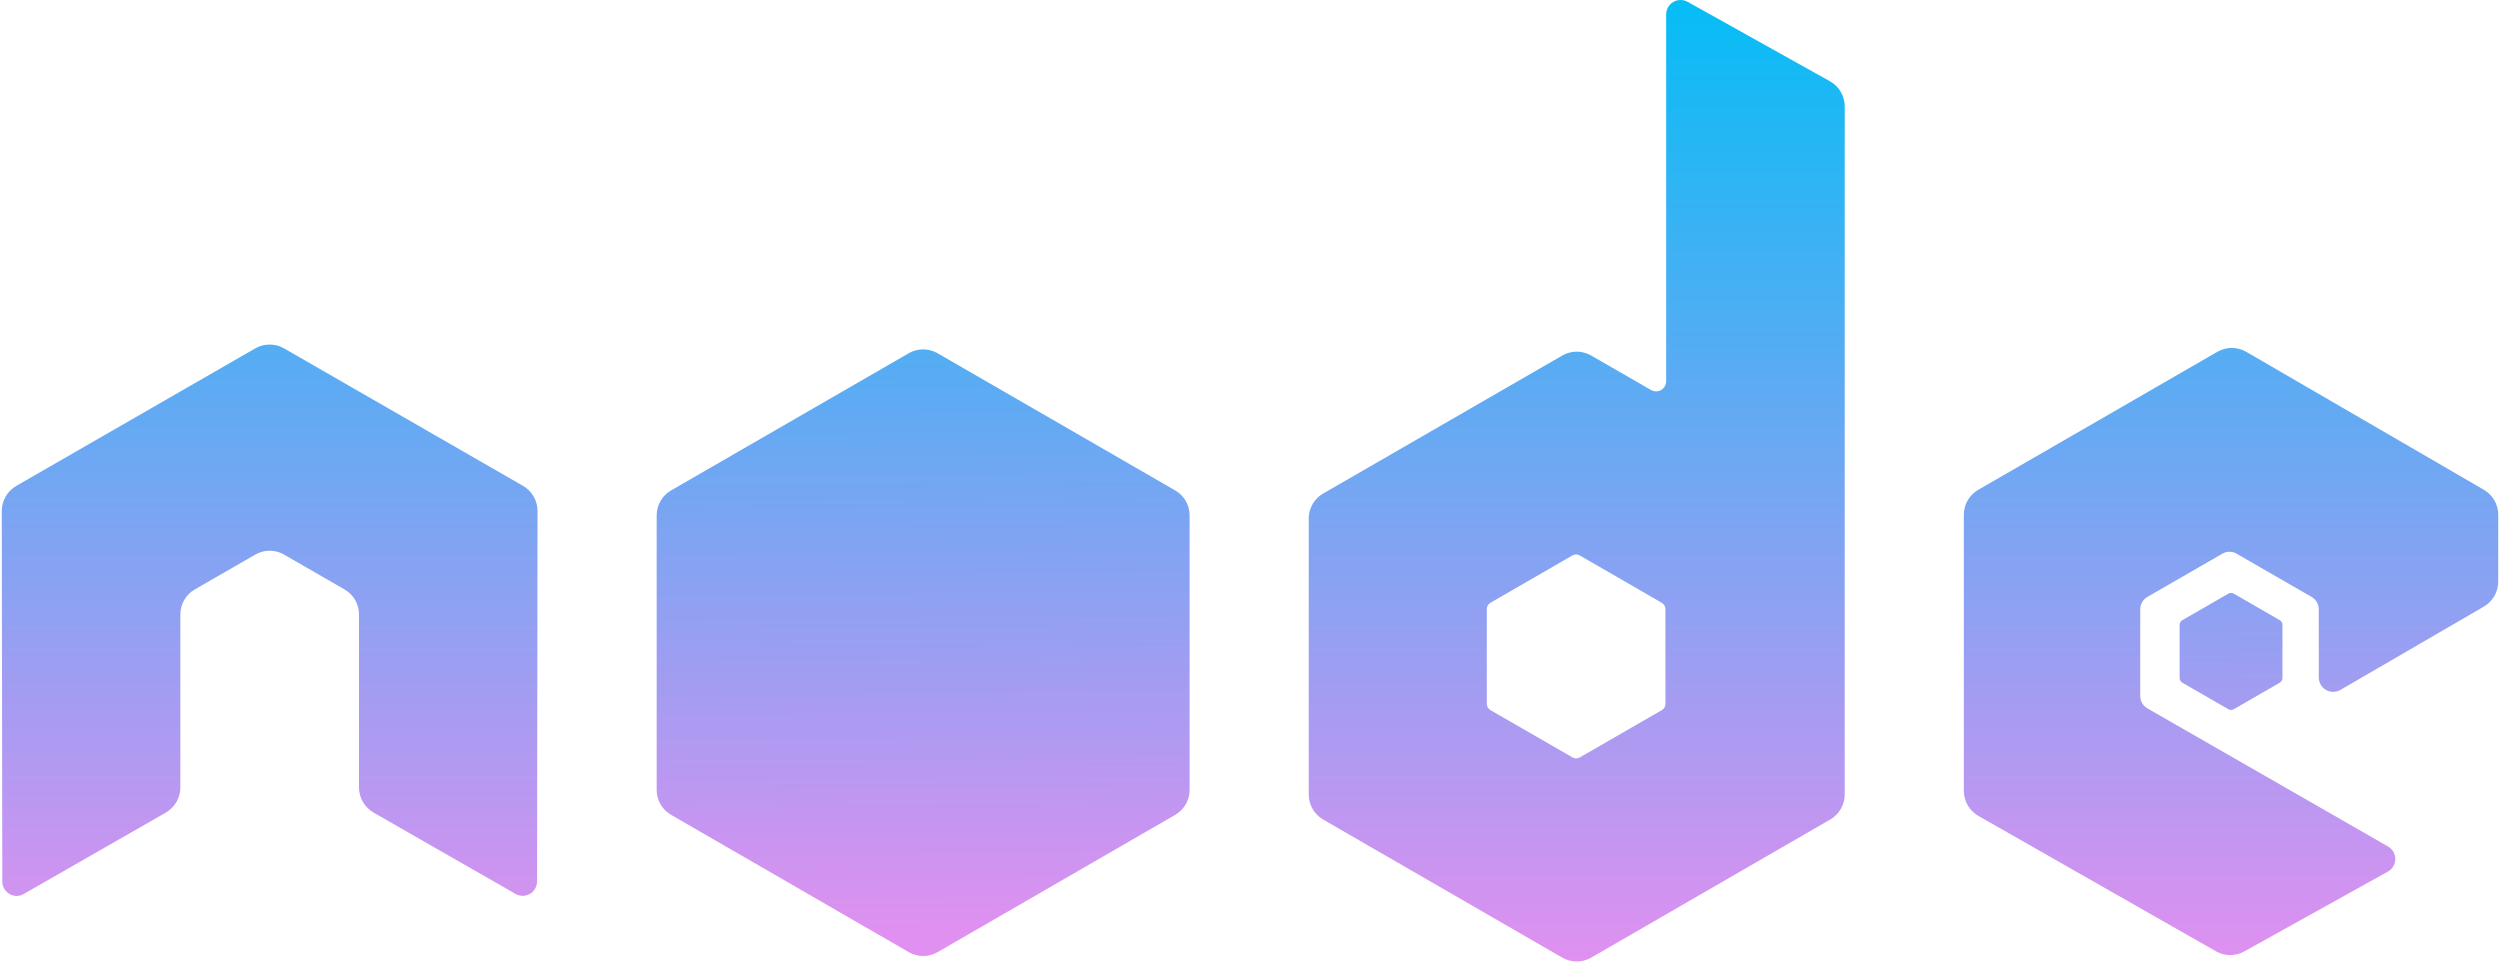
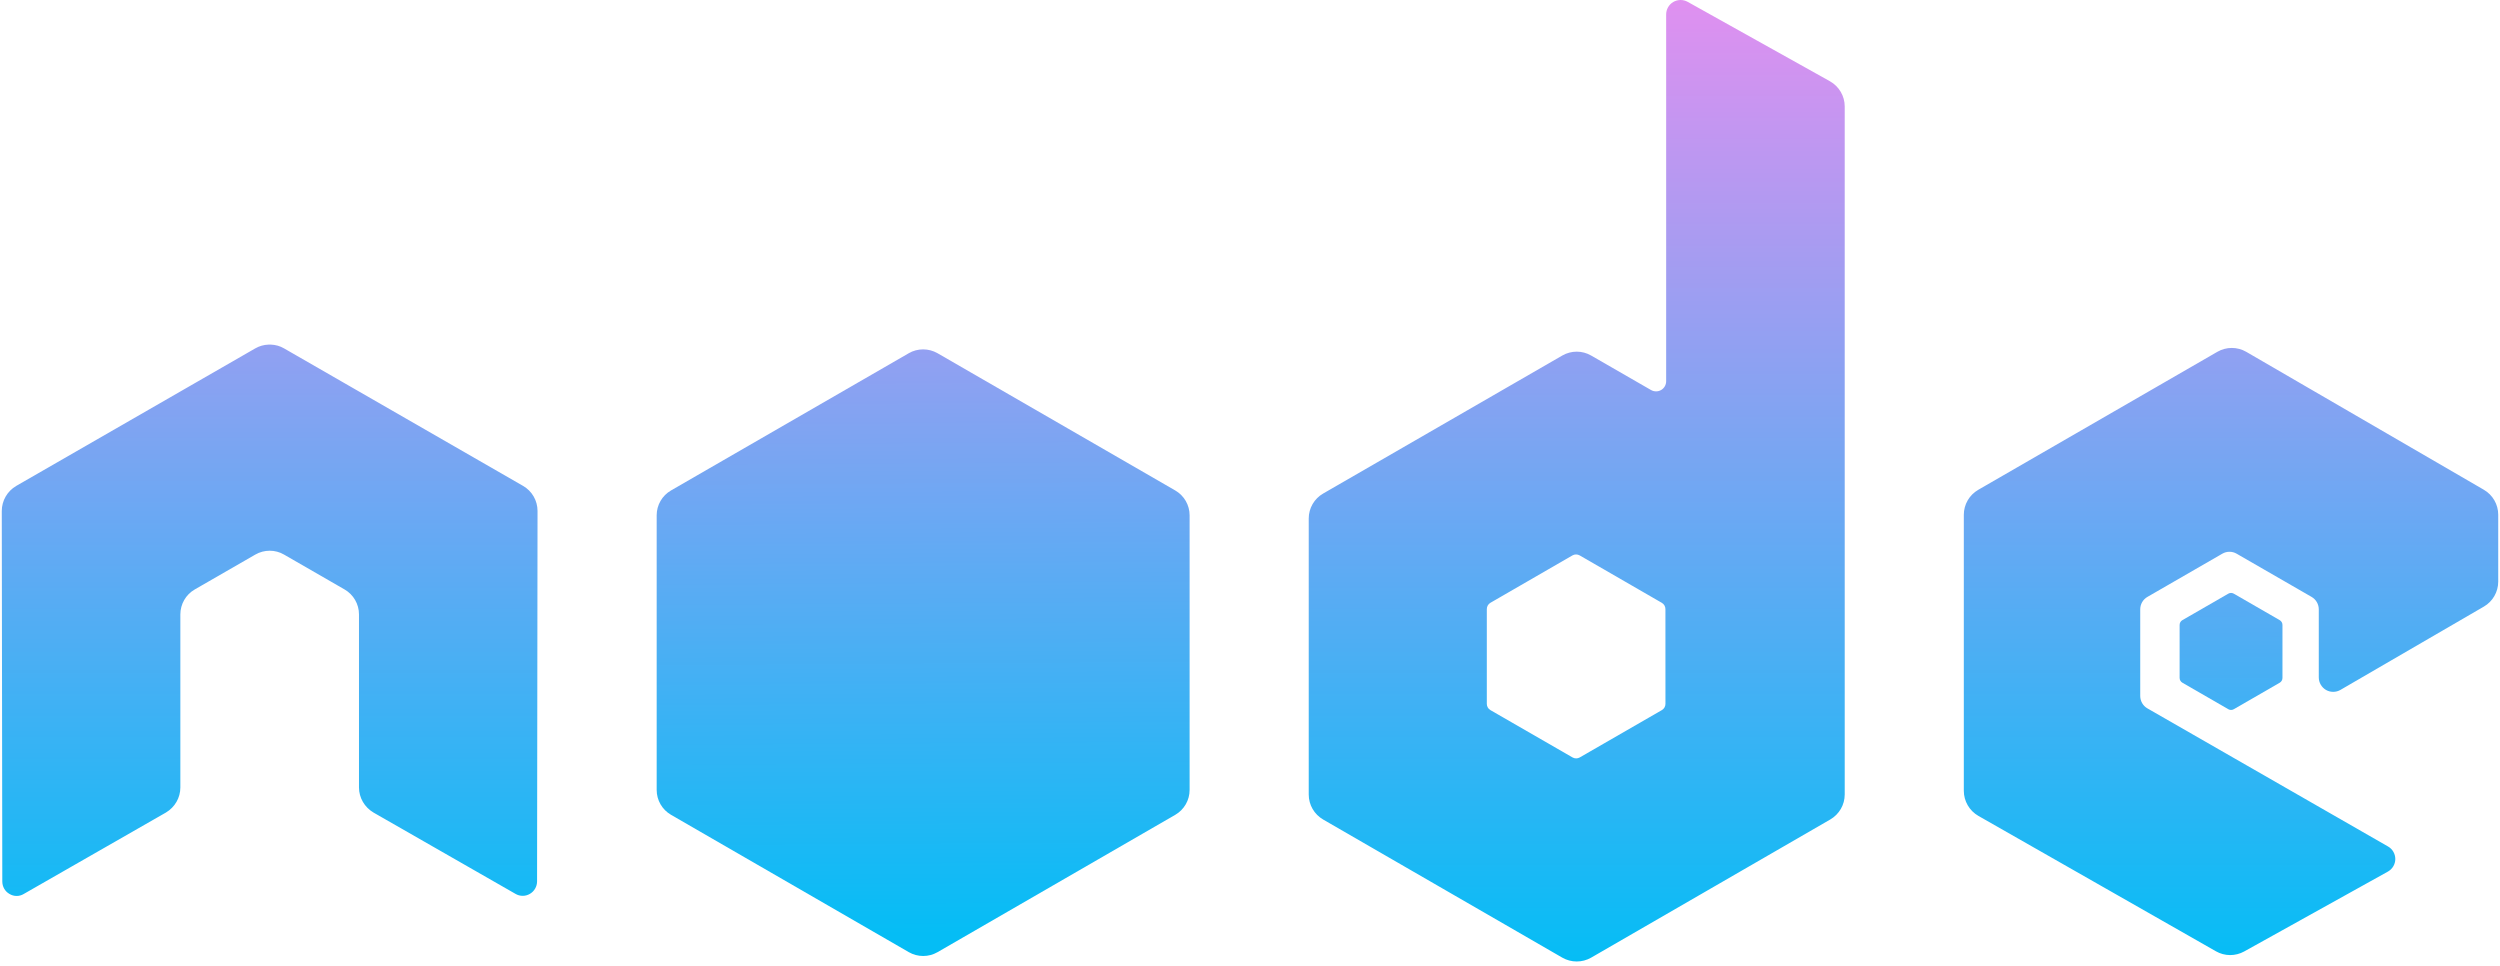
<svg xmlns="http://www.w3.org/2000/svg" xmlns:ns1="https://boxy-svg.com" xmlns:xlink="http://www.w3.org/1999/xlink" width="443px" height="171px" version="1.2" viewBox="0 0 442.37 171">
  <defs>
    <clipPath id="a">
      <path d="M239.03 226.605l-42.13 24.317c-1.578.91-2.546 2.59-2.546 4.406v48.668c0 1.817.968 3.496 2.546 4.406l42.133 24.336c1.575.907 3.517.907 5.09 0l42.126-24.336c1.57-.91 2.54-2.59 2.54-4.406v-48.668c0-1.816-.97-3.496-2.55-4.406l-42.12-24.317c-.79-.453-1.67-.68-2.55-.68-.88 0-1.76.227-2.55.68" />
    </clipPath>
    <clipPath id="c">
      <path d="M195.398 307.086c.403.523.907.976 1.5 1.316l36.14 20.875 6.02 3.46c.9.52 1.926.74 2.934.665.336-.027.672-.09 1-.183l44.434-81.36c-.34-.37-.738-.68-1.184-.94l-27.586-15.93-14.582-8.39c-.414-.24-.863-.41-1.32-.53zm0 0" />
    </clipPath>
    <clipPath id="e">
      <path d="M241.066 225.953c-.707.07-1.398.29-2.035.652l-42.01 24.247 45.3 82.51c.63-.09 1.25-.3 1.81-.624l42.13-24.336c1.3-.754 2.19-2.03 2.46-3.476l-46.18-78.89c-.34-.067-.68-.102-1.03-.102-.14 0-.28.007-.42.02" />
    </clipPath>
    <linearGradient gradientUnits="userSpaceOnUse" x1="242.592" y1="166.812" x2="242.592" y2="349.187" id="gradient-0" gradientTransform="matrix(0.999979, -0.006399, 0.005599, 0.874959, -0.928988, 25.47389)">
-       <stop offset="0" style="stop-color: rgba(5, 189, 245, 1)" />
-       <stop offset="1" style="stop-color: rgb(224, 144, 240);" />
+       <stop offset="0" style="stop-color: rgb(224, 144, 240);" />
+       <stop offset="1" style="stop-color: rgba(5, 189, 245, 1)" />
    </linearGradient>
    <linearGradient id="gradient-1" ns1:pinned="true">
-       <stop style="stop-color: rgb(5, 189, 245);" offset="0" />
-       <stop style="stop-color: rgb(224, 144, 240);" offset="1" />
+       <stop style="stop-color: rgb(224, 144, 240);" offset="0" />
+       <stop style="stop-color: rgb(5, 189, 245);" offset="1" />
    </linearGradient>
    <linearGradient id="gradient-1-0" gradientUnits="userSpaceOnUse" x1="221.185" y1="0" x2="221.185" y2="170.375" gradientTransform="matrix(1, 0, 0, 1, 0, 0)" xlink:href="#gradient-1" />
    <linearGradient id="gradient-1-1" gradientUnits="userSpaceOnUse" x1="395.025" y1="105.067" x2="395.025" y2="125.803" gradientTransform="matrix(0.999965, -0.008352, 0.065656, 7.861099, -7.565275, -816.6216)" xlink:href="#gradient-1" />
  </defs>
  <path fill-rule="evenodd" d="M 94.936 90.55 C 94.936 88.71 93.966 87.02 92.378 86.105 L 50.022 61.735 C 49.307 61.315 48.506 61.095 47.694 61.065 L 47.256 61.065 C 46.444 61.095 45.643 61.315 44.916 61.735 L 2.562 86.105 C 0.984 87.025 0 88.715 0 90.555 L 0.093 156.195 C 0.093 157.105 0.563 157.955 1.363 158.405 C 2.143 158.885 3.123 158.885 3.903 158.405 L 29.083 143.985 C 30.673 143.039 31.643 141.367 31.643 139.545 L 31.643 108.88 C 31.643 107.05 32.613 105.36 34.198 104.45 L 44.918 98.276 C 45.714 97.816 46.588 97.588 47.478 97.588 C 48.354 97.588 49.248 97.814 50.022 98.275 L 60.737 104.447 C 62.323 105.357 63.297 107.047 63.297 108.877 L 63.297 139.54 C 63.297 141.36 64.28 143.04 65.862 143.98 L 91.026 158.39 C 91.816 158.86 92.799 158.86 93.586 158.39 C 94.362 157.94 94.854 157.09 94.854 156.18 Z M 294.804 124.726 C 294.804 125.183 294.561 125.606 294.164 125.832 L 279.616 134.218 C 279.221 134.445 278.733 134.445 278.339 134.218 L 263.789 125.832 C 263.389 125.605 263.149 125.182 263.149 124.726 L 263.149 107.93 C 263.149 107.472 263.389 107.05 263.779 106.82 L 278.319 98.42 C 278.719 98.19 279.209 98.19 279.609 98.42 L 294.159 106.82 C 294.559 107.05 294.799 107.472 294.799 107.93 Z M 298.734 0.324 C 297.94 -0.118 296.974 -0.106 296.19 0.351 C 295.41 0.811 294.928 1.651 294.928 2.561 L 294.928 67.561 C 294.928 68.201 294.588 68.791 294.034 69.111 C 293.484 69.431 292.799 69.431 292.244 69.111 L 281.634 63 C 280.054 62.086 278.108 62.086 276.522 63 L 234.152 87.453 C 232.569 88.363 231.592 90.053 231.592 91.873 L 231.592 140.793 C 231.592 142.623 232.569 144.303 234.152 145.223 L 276.522 169.693 C 278.104 170.603 280.052 170.603 281.639 169.693 L 324.009 145.213 C 325.589 144.293 326.569 142.613 326.569 140.783 L 326.569 18.863 C 326.569 17.007 325.559 15.3 323.939 14.393 Z M 439.827 107.488 C 441.401 106.574 442.37 104.886 442.37 103.066 L 442.37 91.21 C 442.37 89.386 441.4 87.703 439.823 86.785 L 397.723 62.345 C 396.133 61.425 394.183 61.425 392.593 62.345 L 350.233 86.795 C 348.643 87.715 347.673 89.395 347.673 91.225 L 347.673 140.125 C 347.673 141.965 348.663 143.665 350.253 144.575 L 392.343 168.565 C 393.893 169.455 395.793 169.465 397.363 168.595 L 422.823 154.445 C 423.623 153.995 424.133 153.145 424.133 152.225 C 424.133 151.305 423.643 150.445 422.843 149.995 L 380.223 125.535 C 379.423 125.085 378.933 124.235 378.933 123.325 L 378.933 107.985 C 378.933 107.069 379.413 106.225 380.213 105.769 L 393.473 98.119 C 394.263 97.659 395.233 97.659 396.023 98.119 L 409.293 105.769 C 410.083 106.219 410.573 107.069 410.573 107.979 L 410.573 120.039 C 410.573 120.949 411.063 121.799 411.853 122.259 C 412.643 122.709 413.623 122.709 414.413 122.249 Z M 439.827 107.488" style="fill: url(#gradient-1-0);" />
  <path fill-rule="evenodd" d="M394.538 105.2c.3-.177.676-.177.98 0l8.13 4.69c.304.176.49.5.49.85v9.39c0 .35-.186.674-.49.85l-8.13 4.69c-.304.177-.68.177-.98 0l-8.125-4.69c-.31-.176-.5-.5-.5-.85v-9.39c0-.35.18-.674.49-.85zm0 0" style="fill: url(#gradient-1-1);" />
  <g clip-path="url(#a)" transform="translate(-78.306 -164.016)">
    <path d="M 331.363 246.793 C 307.865 239.45 210.316 187.874 212.648 188.603 L 151.778 312.777 L 270.49 370.97 L 331.363 246.793 Z M 331.363 246.793" style="fill: url(#gradient-0);" />
  </g>
  <g clip-path="url(#c)" transform="translate(-78.306 -164.016)" />
  <g clip-path="url(#e)" transform="translate(-78.306 -164.016)" />
</svg>
